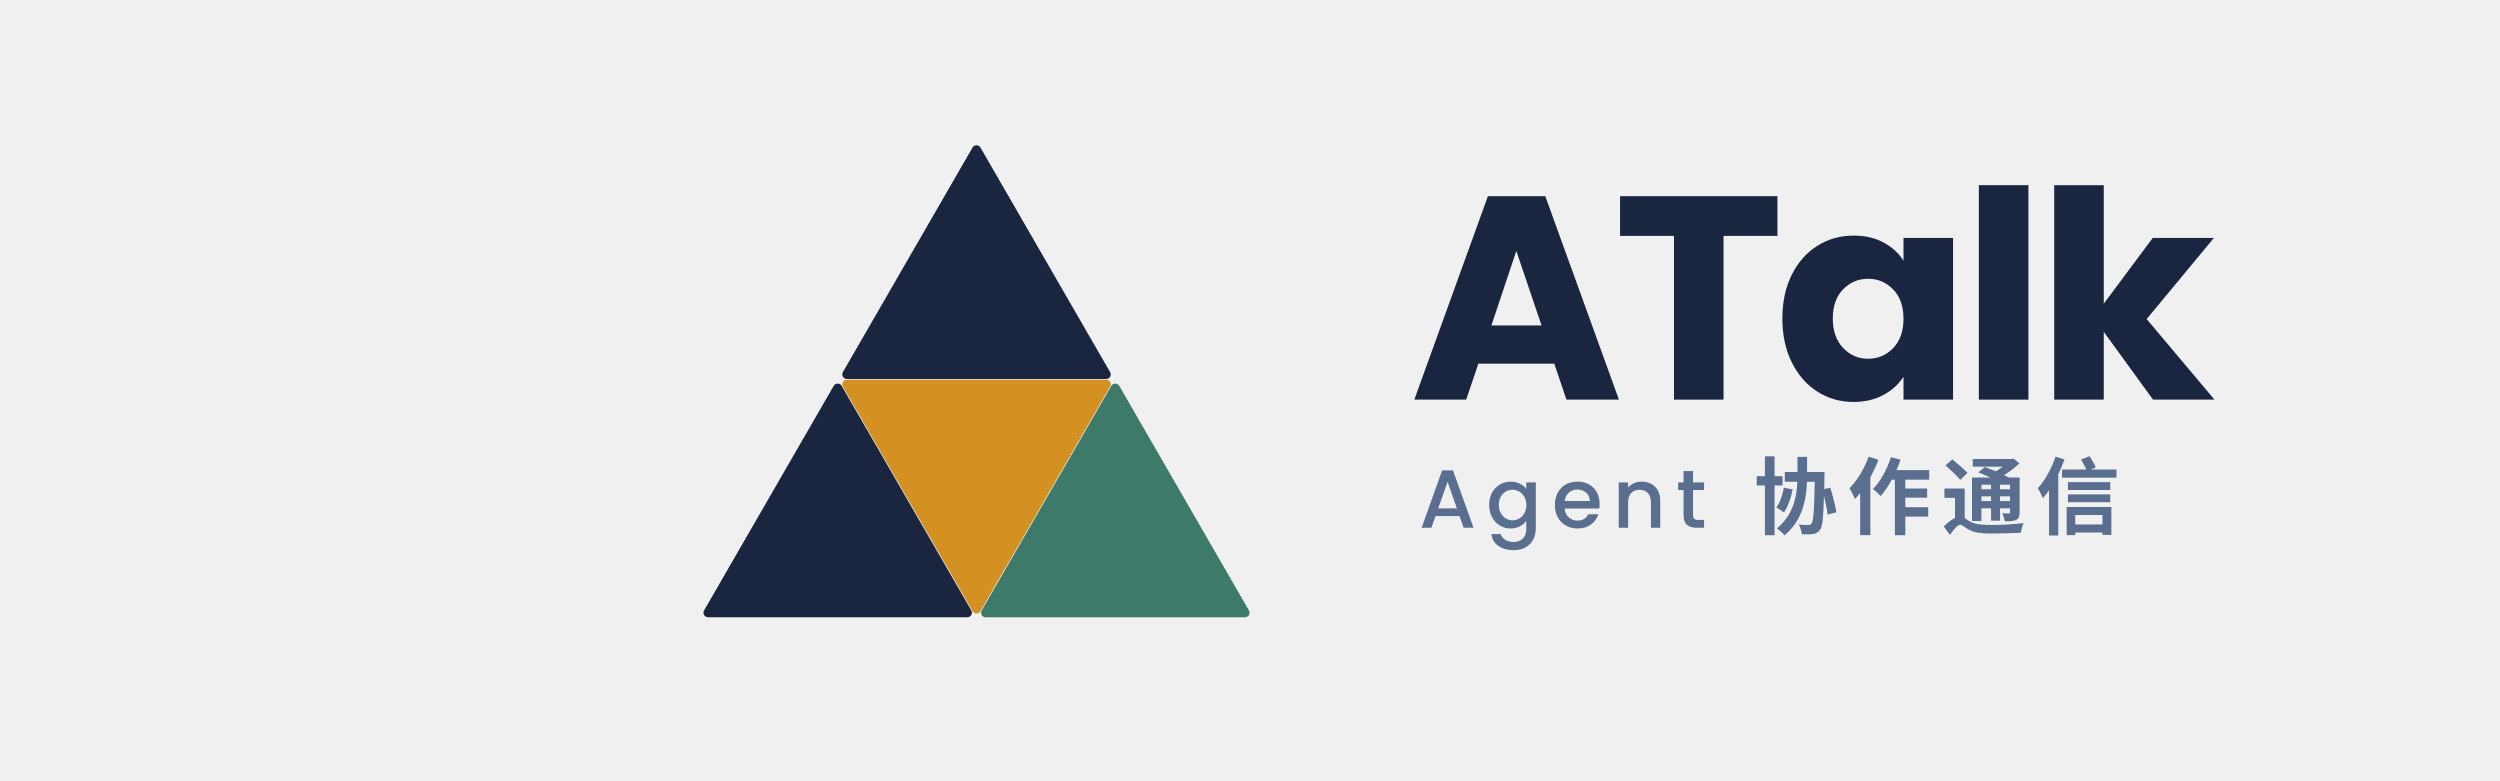
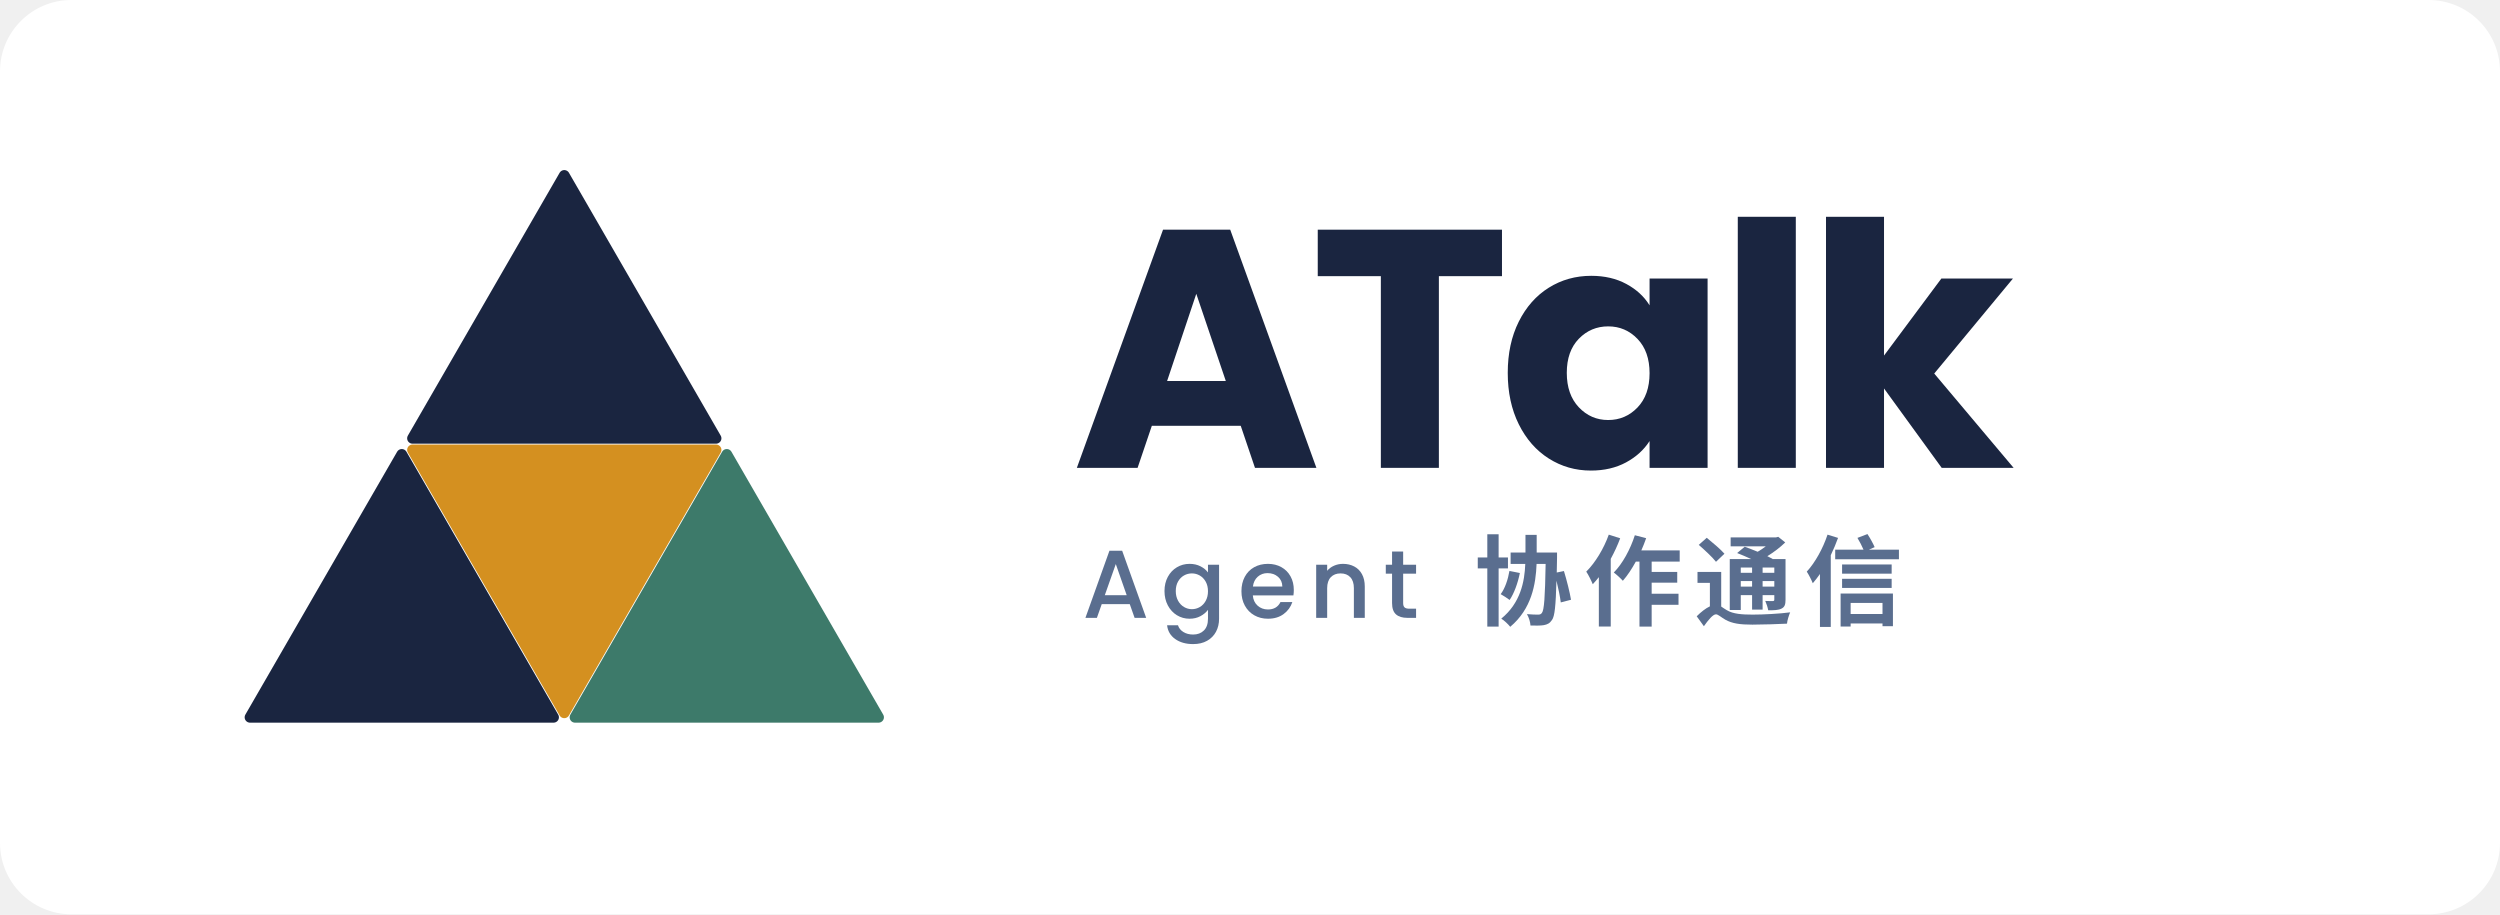
- <svg xmlns="http://www.w3.org/2000/svg" viewBox="0 0 True 512" width="True" height="512">
-   <rect width="True" height="512" rx="40" fill="#ffffff" />
+ <svg xmlns="http://www.w3.org/2000/svg" viewBox="0 0 1400 512">
+   <rect width="1400" height="512" rx="40" fill="#ffffff" />
  <g transform="translate(60,0)">
    <polygon points="256.00,98.24 171.00,245.46 341.00,245.46" fill="#1a2540" stroke="#1a2540" stroke-width="6" stroke-linejoin="round" />
    <polygon points="256.00,399.18 171.00,251.95 341.00,251.95" fill="#d49020" stroke="#d49020" stroke-width="6" stroke-linejoin="round" />
    <polygon points="165.00,254.46 80.00,401.69 250.00,401.69" fill="#1a2540" stroke="#1a2540" stroke-width="6" stroke-linejoin="round" />
    <polygon points="347.00,254.46 262.00,401.69 432.00,401.69" fill="#3d7a6a" stroke="#3d7a6a" stroke-width="6" stroke-linejoin="round" />
  </g>
  <g transform="translate(600,262)">
    <g fill="#1a2540">
      <path d="M94.81 -23.56H45.03L37.05 0.0H3.04L51.3 -133.38H88.92L137.18 0.0H102.79ZM86.45 -48.64 69.92 -97.47 53.58 -48.64Z" />
      <path d="M241.11 -133.38V-107.35H205.77V0.0H173.28V-107.35H137.94V-133.38Z" />
      <path d="M291.08 -107.54Q302.29 -107.54 310.745 -102.98Q319.2 -98.42 323.76 -91.01V-106.02H356.25V0.0H323.76V-15.01Q319.01 -7.6 310.555 -3.04Q302.1 1.52 290.89 1.52Q277.97 1.52 267.33 -5.225Q256.69 -11.97 250.515 -24.415Q244.34 -36.86 244.34 -53.2Q244.34 -69.54 250.515 -81.89Q256.69 -94.24 267.33 -100.89Q277.97 -107.54 291.08 -107.54ZM300.58 -79.23Q290.89 -79.23 284.145 -72.295Q277.4 -65.36 277.4 -53.2Q277.4 -41.04 284.145 -33.915Q290.89 -26.79 300.58 -26.79Q310.27 -26.79 317.015 -33.82Q323.76 -40.85 323.76 -53.01Q323.76 -65.17 317.015 -72.2Q310.27 -79.23 300.58 -79.23Z" />
      <path d="M405.65 -140.6V0.0H373.16V-140.6Z" />
      <path d="M487.35 0.0 455.05 -44.46V0.0H422.56V-140.6H455.05V-62.89L487.16 -106.02H527.25L483.17 -52.82L527.63 0.0Z" />
    </g>
  </g>
  <g transform="translate(606,346)">
    <g fill="#5a6e8f">
      <path d="M26.676 -7.668H10.962L8.262 0.0H1.836L15.282 -37.584H22.41L35.856 0.0H29.376ZM24.948 -12.69 18.846 -30.132 12.69 -12.69Z" />
      <path d="M70.47 -25.434V-29.754H76.68V0.486Q76.68 4.59 74.952 7.803Q73.224 11.016 69.957 12.852Q66.69 14.688 62.154 14.688Q56.106 14.688 52.11 11.853Q48.114 9.018 47.574 4.158H53.676Q54.378 6.48 56.673 7.911Q58.968 9.342 62.154 9.342Q65.88 9.342 68.175 7.074Q70.47 4.806 70.47 0.486V-4.482Q68.904 -2.376 66.231 -0.945Q63.558 0.486 60.156 0.486Q56.268 0.486 53.055 -1.485Q49.842 -3.456 47.979 -6.993Q46.116 -10.53 46.116 -15.012Q46.116 -19.494 47.979 -22.95Q49.842 -26.406 53.055 -28.323Q56.268 -30.24 60.156 -30.24Q63.612 -30.24 66.285 -28.863Q68.958 -27.486 70.47 -25.434ZM61.452 -24.894Q59.076 -24.894 57.024 -23.733Q54.972 -22.572 53.703 -20.331Q52.434 -18.09 52.434 -15.012Q52.434 -11.934 53.703 -9.612Q54.972 -7.29 57.051 -6.075Q59.13 -4.86 61.452 -4.86Q63.828 -4.86 65.88 -6.048Q67.932 -7.236 69.201 -9.531Q70.47 -11.826 70.47 -14.904Q70.47 -17.982 69.201 -20.25Q67.932 -22.518 65.88 -23.706Q63.828 -24.894 61.452 -24.894Z" />
      <path d="M118.314 -12.582H95.58Q95.85 -9.018 98.226 -6.858Q100.602 -4.698 104.058 -4.698Q109.026 -4.698 111.078 -8.856H117.72Q116.37 -4.752 112.833 -2.133Q109.296 0.486 104.058 0.486Q99.792 0.486 96.417 -1.431Q93.042 -3.348 91.125 -6.831Q89.208 -10.314 89.208 -14.904Q89.208 -19.494 91.071 -22.977Q92.934 -26.46 96.309 -28.35Q99.684 -30.24 104.058 -30.24Q108.27 -30.24 111.564 -28.404Q114.858 -26.568 116.694 -23.247Q118.53 -19.926 118.53 -15.606Q118.53 -13.932 118.314 -12.582ZM112.104 -17.55Q112.05 -20.952 109.674 -23.004Q107.298 -25.056 103.788 -25.056Q100.602 -25.056 98.334 -23.031Q96.066 -21.006 95.634 -17.55Z" />
      <path d="M158.274 -17.55V0.0H152.172V-16.632Q152.172 -20.628 150.174 -22.761Q148.176 -24.894 144.72 -24.894Q141.264 -24.894 139.239 -22.761Q137.214 -20.628 137.214 -16.632V0.0H131.058V-29.754H137.214V-26.352Q138.726 -28.188 141.075 -29.214Q143.424 -30.24 146.07 -30.24Q149.58 -30.24 152.361 -28.782Q155.142 -27.324 156.708 -24.462Q158.274 -21.6 158.274 -17.55Z" />
      <path d="M179.766 -24.732V-8.262Q179.766 -6.588 180.549 -5.859Q181.332 -5.13 183.222 -5.13H187.002V0.0H182.142Q177.984 0.0 175.77 -1.944Q173.556 -3.888 173.556 -8.262V-24.732H170.046V-29.754H173.556V-37.152H179.766V-29.754H187.002V-24.732Z" />
      <path d="M239.286 -26.273C238.46 -21.371 236.752 -16.414 234.384 -13.274C235.816 -12.503 238.239 -10.906 239.396 -10.025C241.875 -13.66 243.968 -19.388 245.124 -25.116ZM226.893 -46.818V-33.819H221.55V-27.705H226.893V4.902H233.227V-27.705H238.46V-33.819H233.227V-46.818ZM248.264 -46.488V-36.573H239.947V-30.184H248.154C247.768 -20.214 245.455 -8.317 234.714 0.441C236.256 1.377 238.625 3.58 239.727 5.012C251.679 -5.012 254.047 -18.782 254.488 -30.184H259.555C259.225 -11.567 258.729 -4.351 257.462 -2.754C256.911 -2.038 256.361 -1.818 255.479 -1.818C254.268 -1.818 251.789 -1.818 249.09 -2.093C250.192 -0.275 250.963 2.424 251.073 4.296C253.882 4.351 256.746 4.406 258.564 4.076C260.492 3.69 261.814 3.14 263.136 1.157C264.623 -0.881 265.229 -6.665 265.614 -20.82C266.716 -16.414 267.652 -11.732 268.038 -8.648L273.766 -10.135C273.105 -14.156 271.398 -21.041 269.8 -26.218L265.779 -25.392L265.945 -33.599C265.945 -34.425 265.945 -36.573 265.945 -36.573H254.543V-46.488Z" />
      <path d="M309.513 -46.267C306.979 -38.336 302.628 -30.349 297.726 -25.392C299.158 -24.345 301.747 -21.977 302.793 -20.765C305.327 -23.629 307.805 -27.375 310.064 -31.506H312.102V4.902H318.932V-7.326H333.968V-13.495H318.932V-19.719H333.252V-25.722H318.932V-31.506H334.629V-37.785H313.148C314.14 -40.043 315.076 -42.357 315.847 -44.615ZM294.917 -46.598C292.108 -38.721 287.316 -30.845 282.303 -25.888C283.46 -24.235 285.333 -20.435 285.939 -18.837C287.095 -20.049 288.252 -21.371 289.354 -22.803V4.847H296.018V-33.048C298.056 -36.793 299.874 -40.704 301.306 -44.56Z" />
      <path d="M345.315 -40.869C348.565 -38.005 352.971 -33.984 354.954 -31.396L359.691 -35.912C357.543 -38.391 353.026 -42.191 349.776 -44.835ZM357.873 -25.722H344.599V-19.608H351.539V-6.444C349.17 -5.343 346.582 -3.305 344.158 -0.881L348.179 4.682C350.547 1.322 353.191 -1.983 354.954 -1.983C356.111 -1.983 357.928 -0.275 360.131 0.991C363.987 3.195 368.504 3.801 375.333 3.801C381.227 3.801 390.425 3.47 394.722 3.25C394.832 1.542 395.768 -1.432 396.484 -3.084C390.701 -2.313 381.502 -1.818 375.554 -1.818C369.55 -1.818 364.593 -2.148 361.013 -4.296C359.691 -5.067 358.699 -5.783 357.873 -6.334ZM363.161 -45.055V-40.043H382.824C381.392 -38.942 379.85 -37.895 378.308 -37.014C375.774 -38.06 373.185 -39.052 371.037 -39.823L366.796 -36.298C369.22 -35.361 372.029 -34.15 374.673 -32.938H362.665V-4.406H368.834V-12.723H375.168V-4.627H381.062V-12.723H387.616V-10.245C387.616 -9.639 387.396 -9.419 386.79 -9.419C386.184 -9.419 384.256 -9.364 382.549 -9.474C383.21 -8.042 383.926 -5.838 384.201 -4.241C387.506 -4.241 389.93 -4.296 391.637 -5.178C393.4 -6.059 393.895 -7.436 393.895 -10.135V-32.938H386.515L386.625 -33.048L383.706 -34.535C387.396 -36.793 390.976 -39.547 393.73 -42.246L389.82 -45.386L388.553 -45.055ZM387.616 -28.201V-25.227H381.062V-28.201ZM368.834 -20.6H375.168V-17.515H368.834ZM368.834 -25.227V-28.201H375.168V-25.227ZM387.616 -20.6V-17.515H381.062V-20.6Z" />
      <path d="M425.566 -29.908V-24.731H453.327V-29.908ZM425.566 -21.867V-16.744H453.327V-21.867ZM424.74 -13.605V4.847H430.358V3.14H448.204V4.682H454.043V-13.605ZM430.358 -2.148V-8.372H448.204V-2.148ZM434.159 -44.78C435.371 -42.797 436.748 -40.153 437.574 -38.17H421.711V-32.828H457.403V-38.17H440.548L443.798 -39.603C442.972 -41.585 441.264 -44.67 439.777 -46.928ZM417.415 -46.598C414.826 -38.776 410.419 -30.9 405.793 -25.888C406.839 -24.345 408.602 -20.875 409.153 -19.388C410.53 -20.93 411.852 -22.693 413.173 -24.566V5.067H419.232V-35.086C420.774 -38.281 422.151 -41.585 423.308 -44.78Z" />
    </g>
  </g>
</svg>
